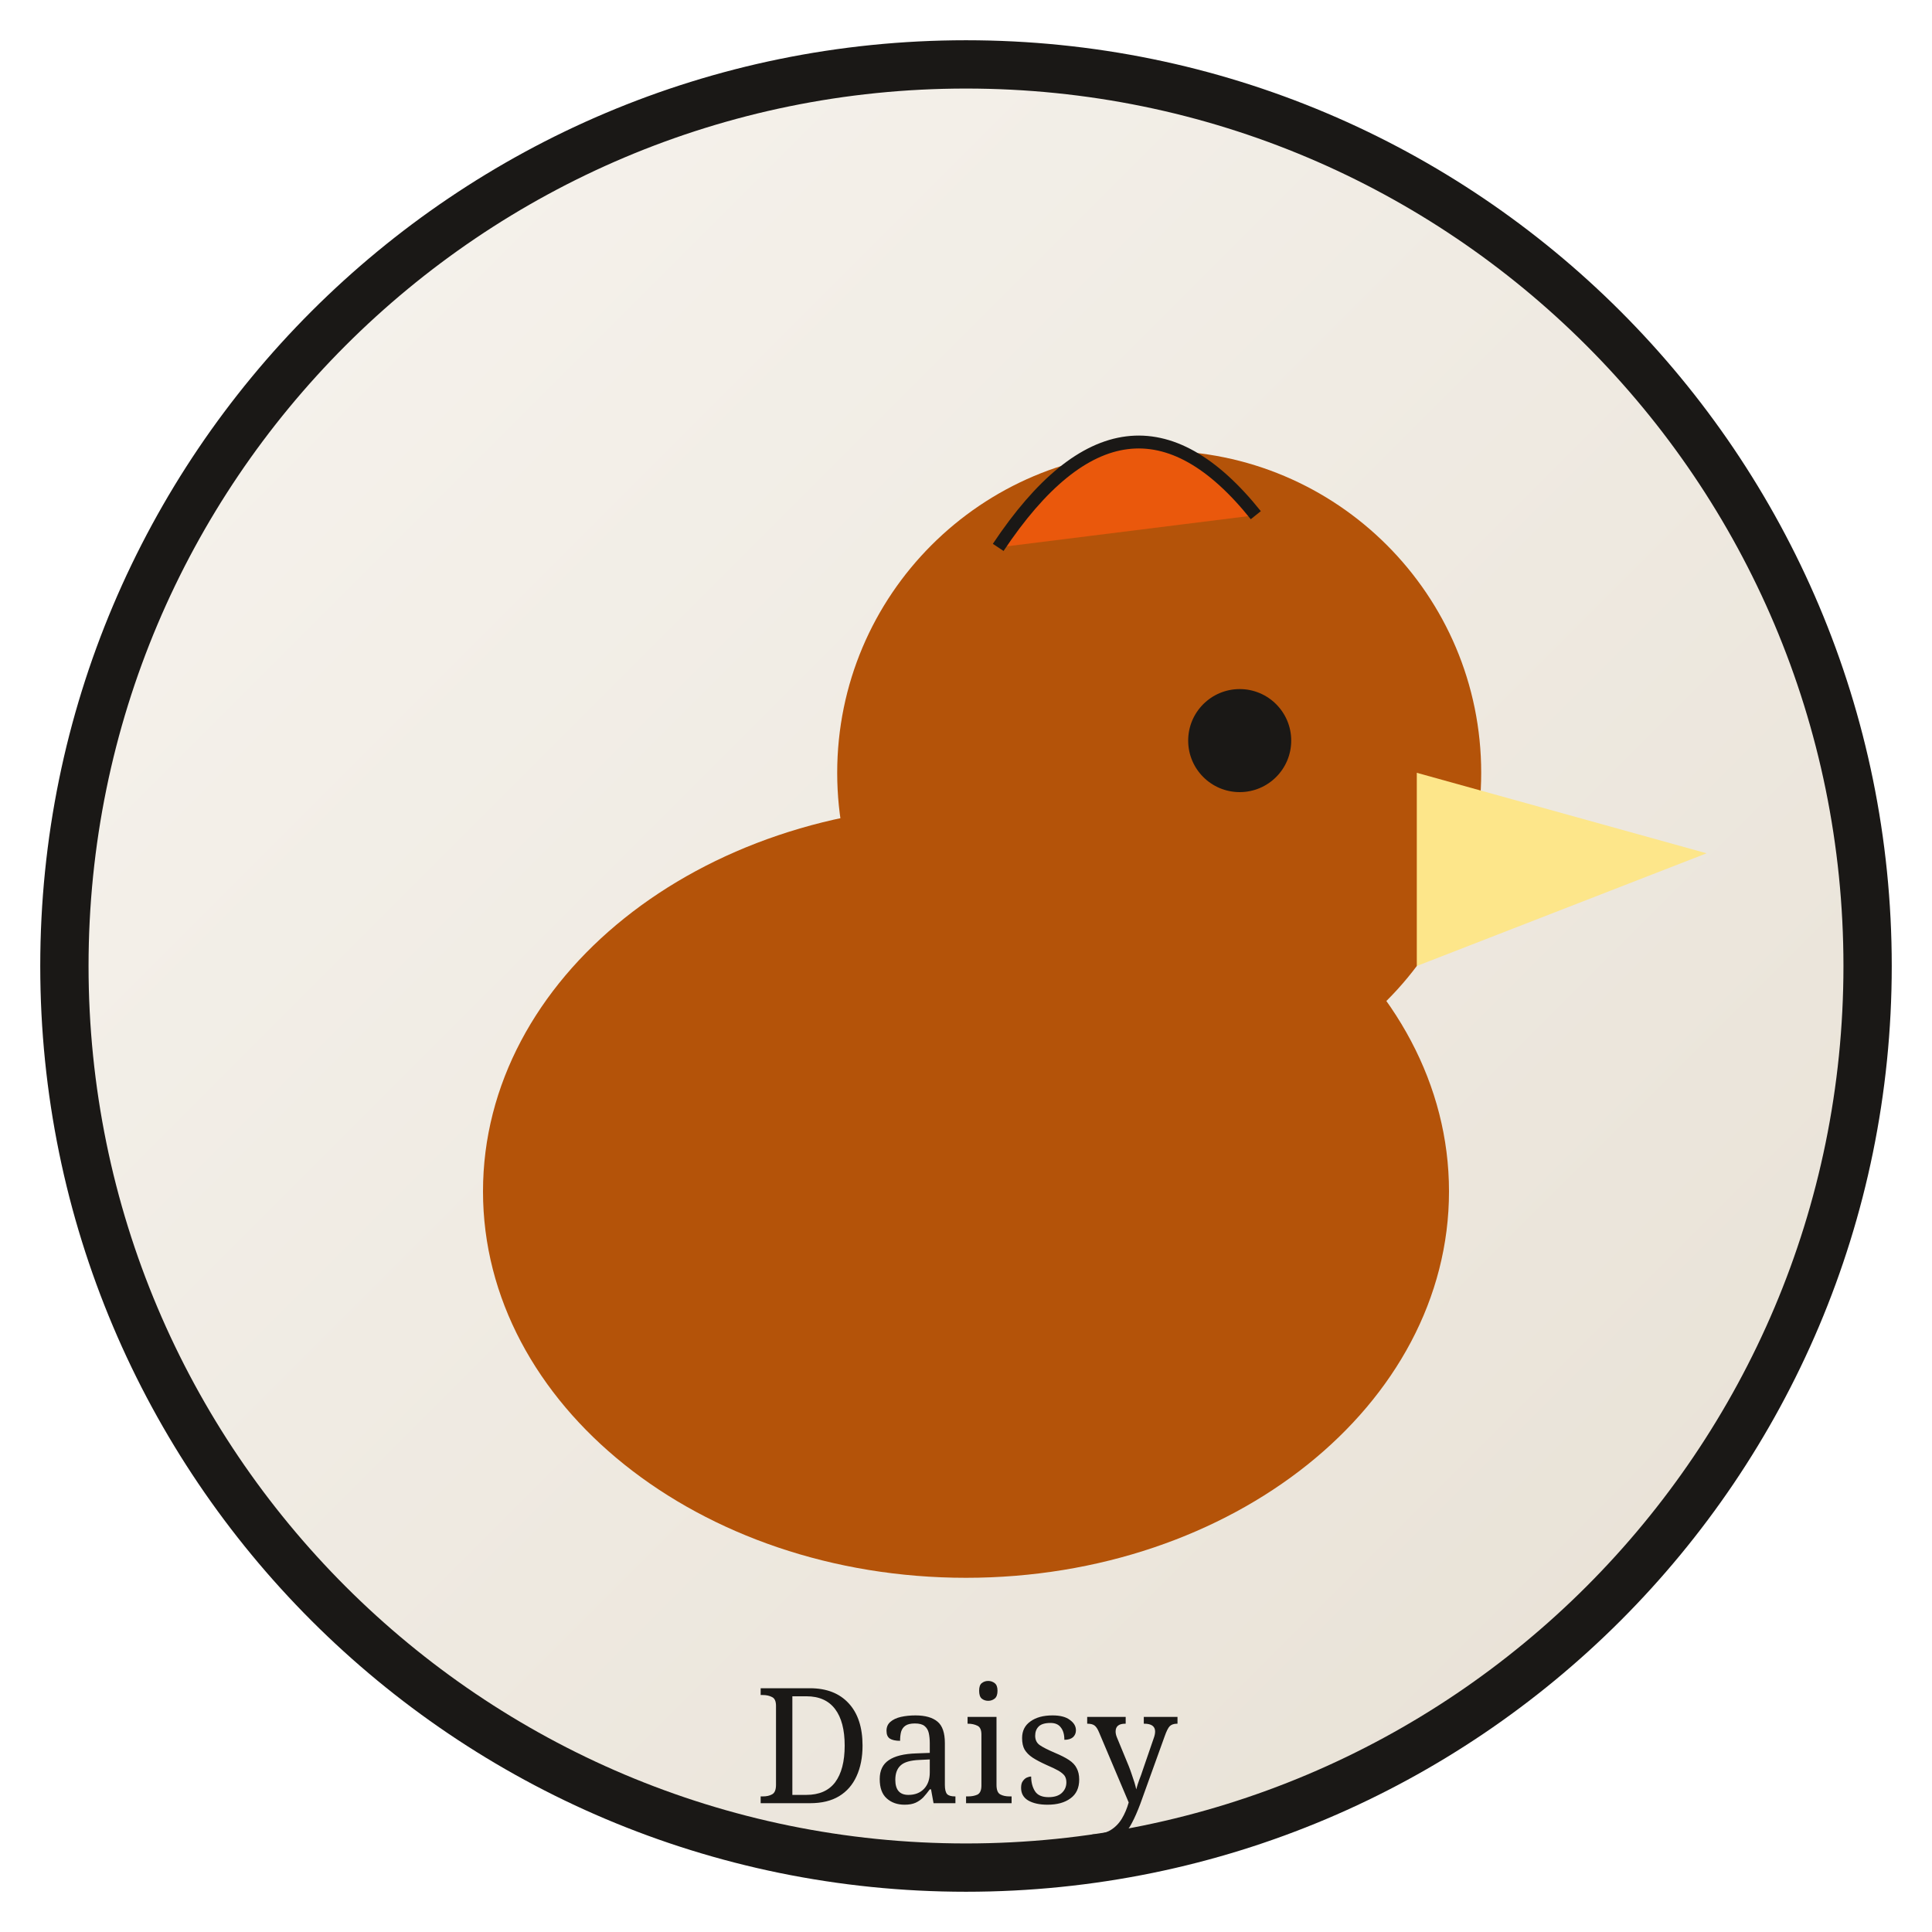
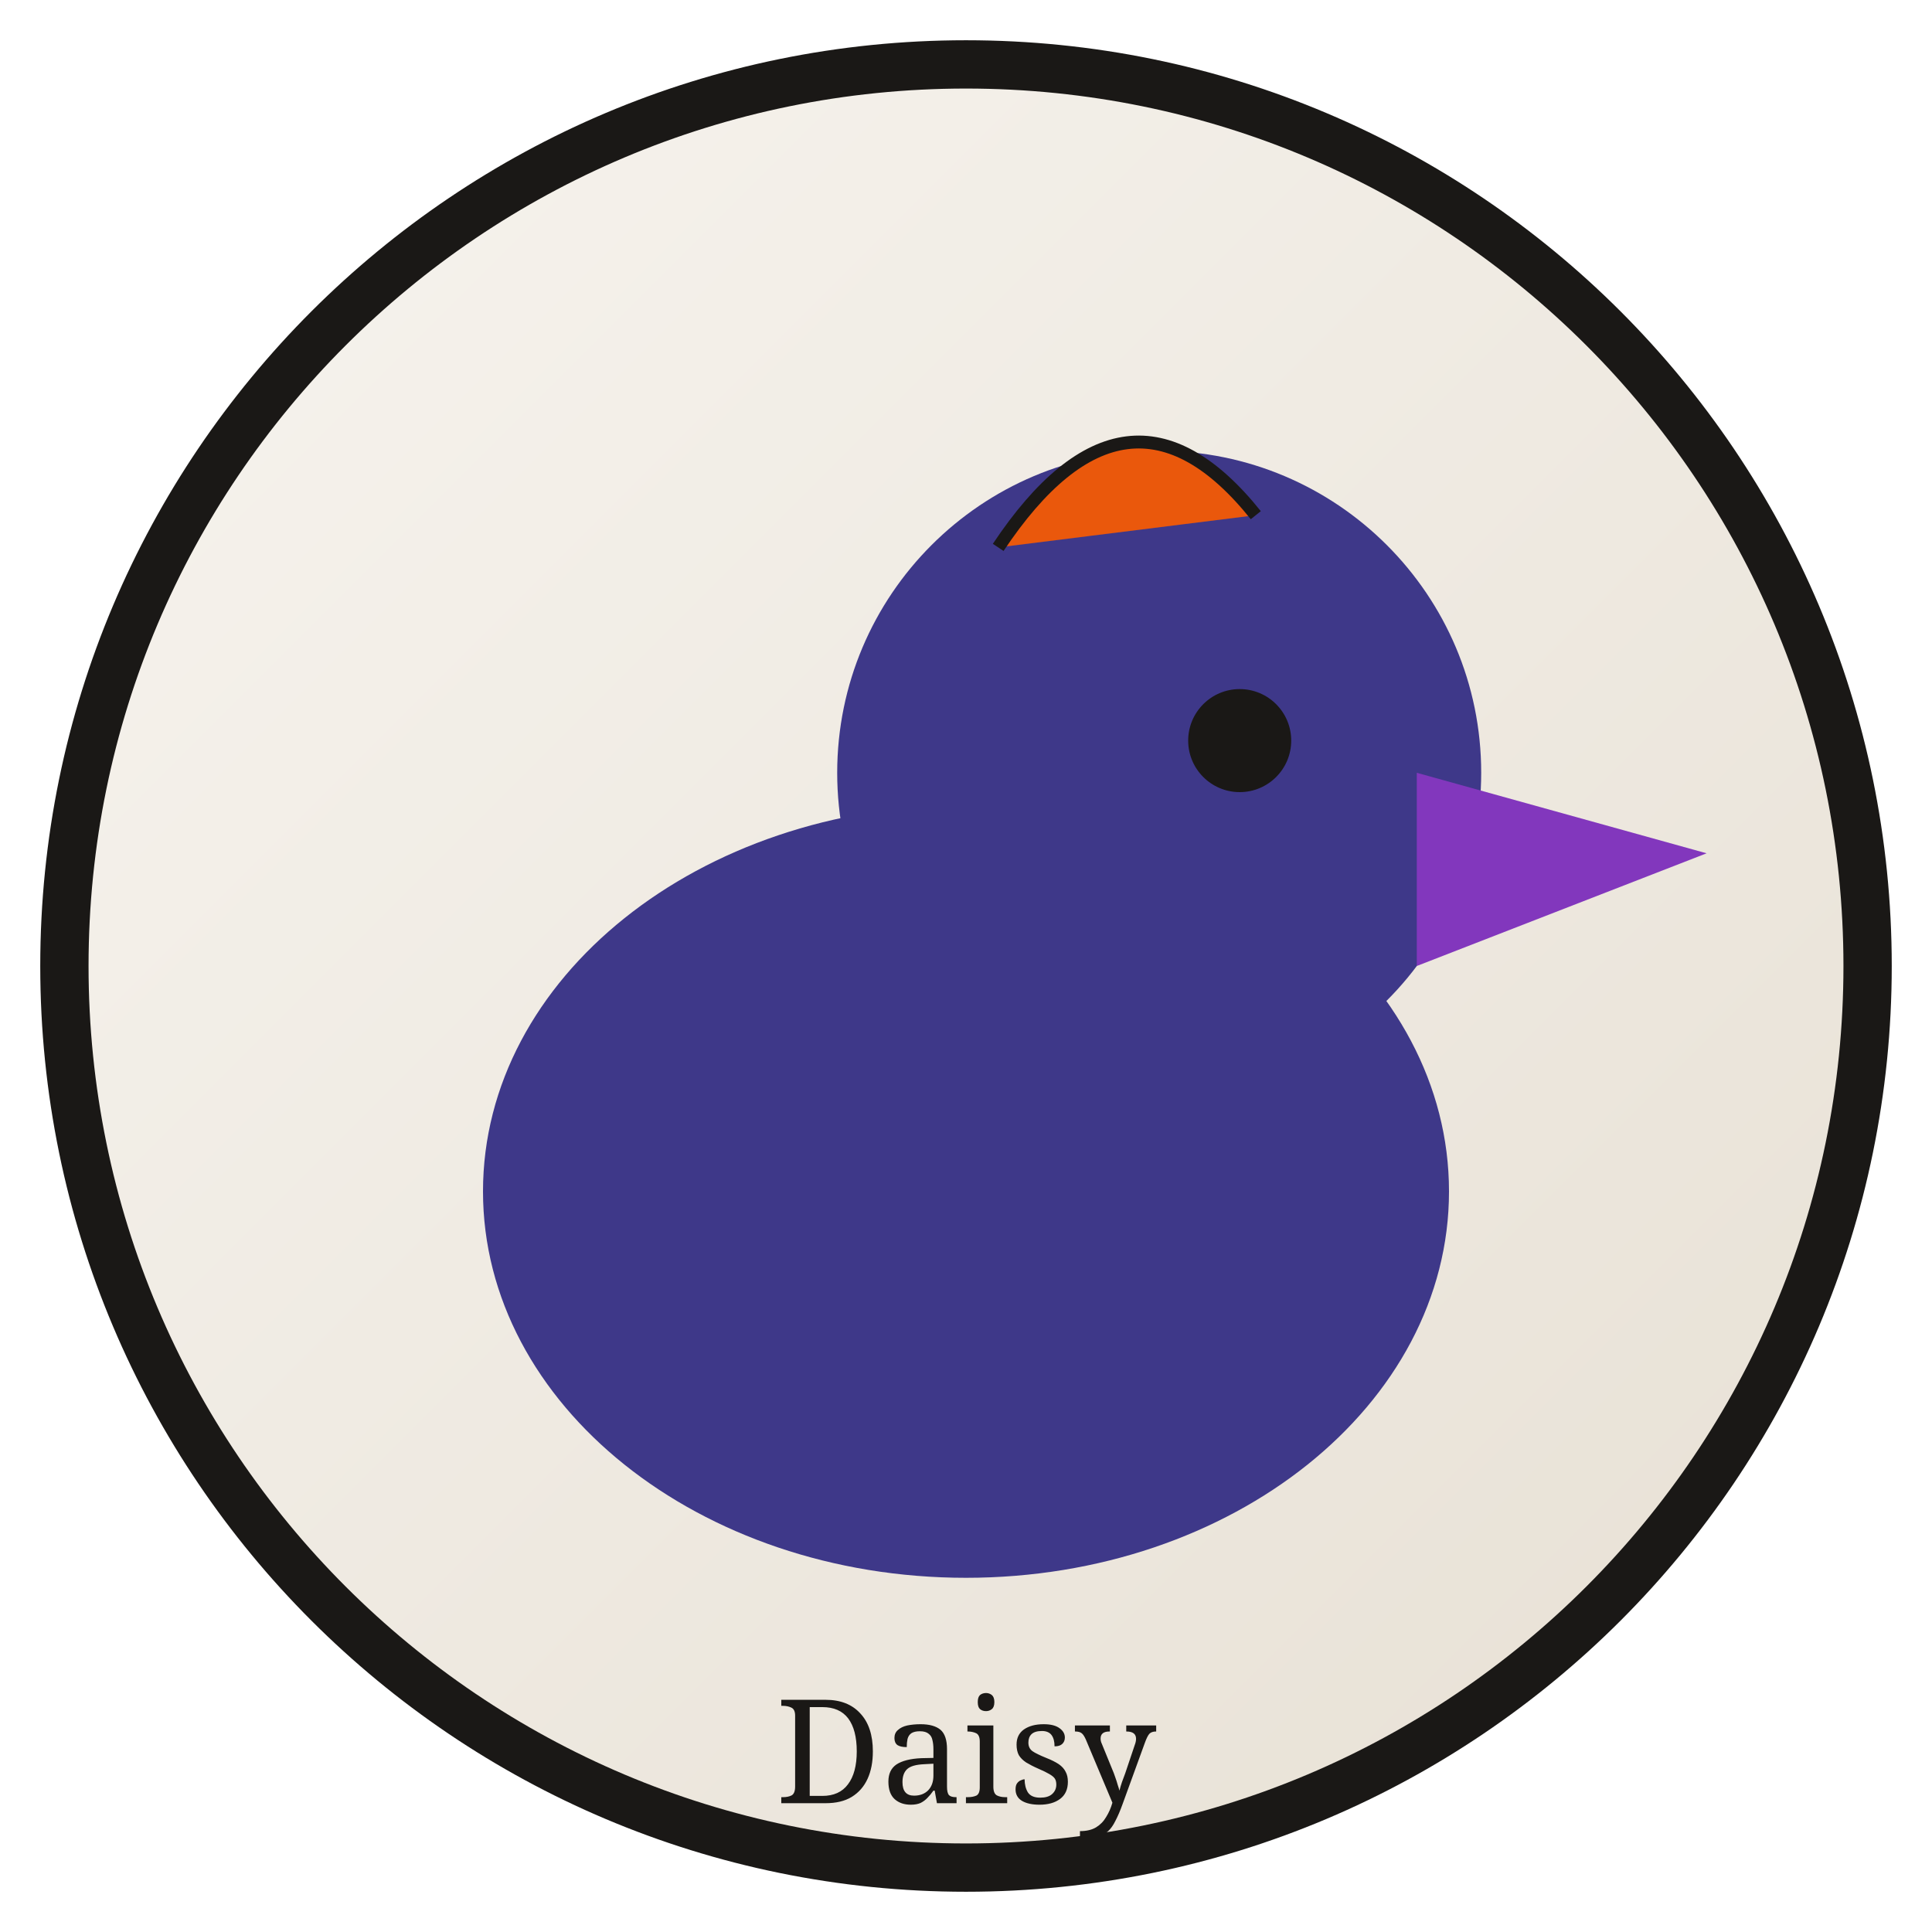
<svg xmlns="http://www.w3.org/2000/svg" viewBox="0 0 120 120" role="img" aria-label="Daisy">
  <defs>
    <linearGradient id="bg-daisy" x1="0" y1="0" x2="1" y2="1">
      <stop offset="0%" stop-color="#f7f4ef" />
      <stop offset="100%" stop-color="#e7e0d4" />
    </linearGradient>
  </defs>
  <circle cx="60" cy="60" r="56" fill="url(#bg-daisy)" stroke="#1a1816" stroke-width="3" />
-   <ellipse cx="60" cy="74" rx="30" ry="24" fill="#b45309" />
-   <circle cx="72" cy="48" r="20" fill="#b45309" />
-   <polygon points="88,48 106,53 88,60" fill="#fde68a" />
+   <ellipse cx="60" cy="74" rx="30" ry="24" fill="#3e3889" />
+   <circle cx="72" cy="48" r="20" fill="#3e3889" />
+   <polygon points="88,48 106,53 88,60" fill="#8237bd" />
  <circle cx="77" cy="46" r="3.2" fill="#1a1816" />
  <path d="M62 34 Q70 22 78 32" fill="#ea580c" stroke="#1a1816" stroke-width="0.8" />
-   <text x="60" y="112" text-anchor="middle" font-family="Georgia,serif" font-size="10" fill="#1a1816">Daisy</text>
+   <text x="60" y="112" text-anchor="middle" font-family="Georgia,serif" font-size="9" fill="#1a1816">Daisy</text>
</svg>
